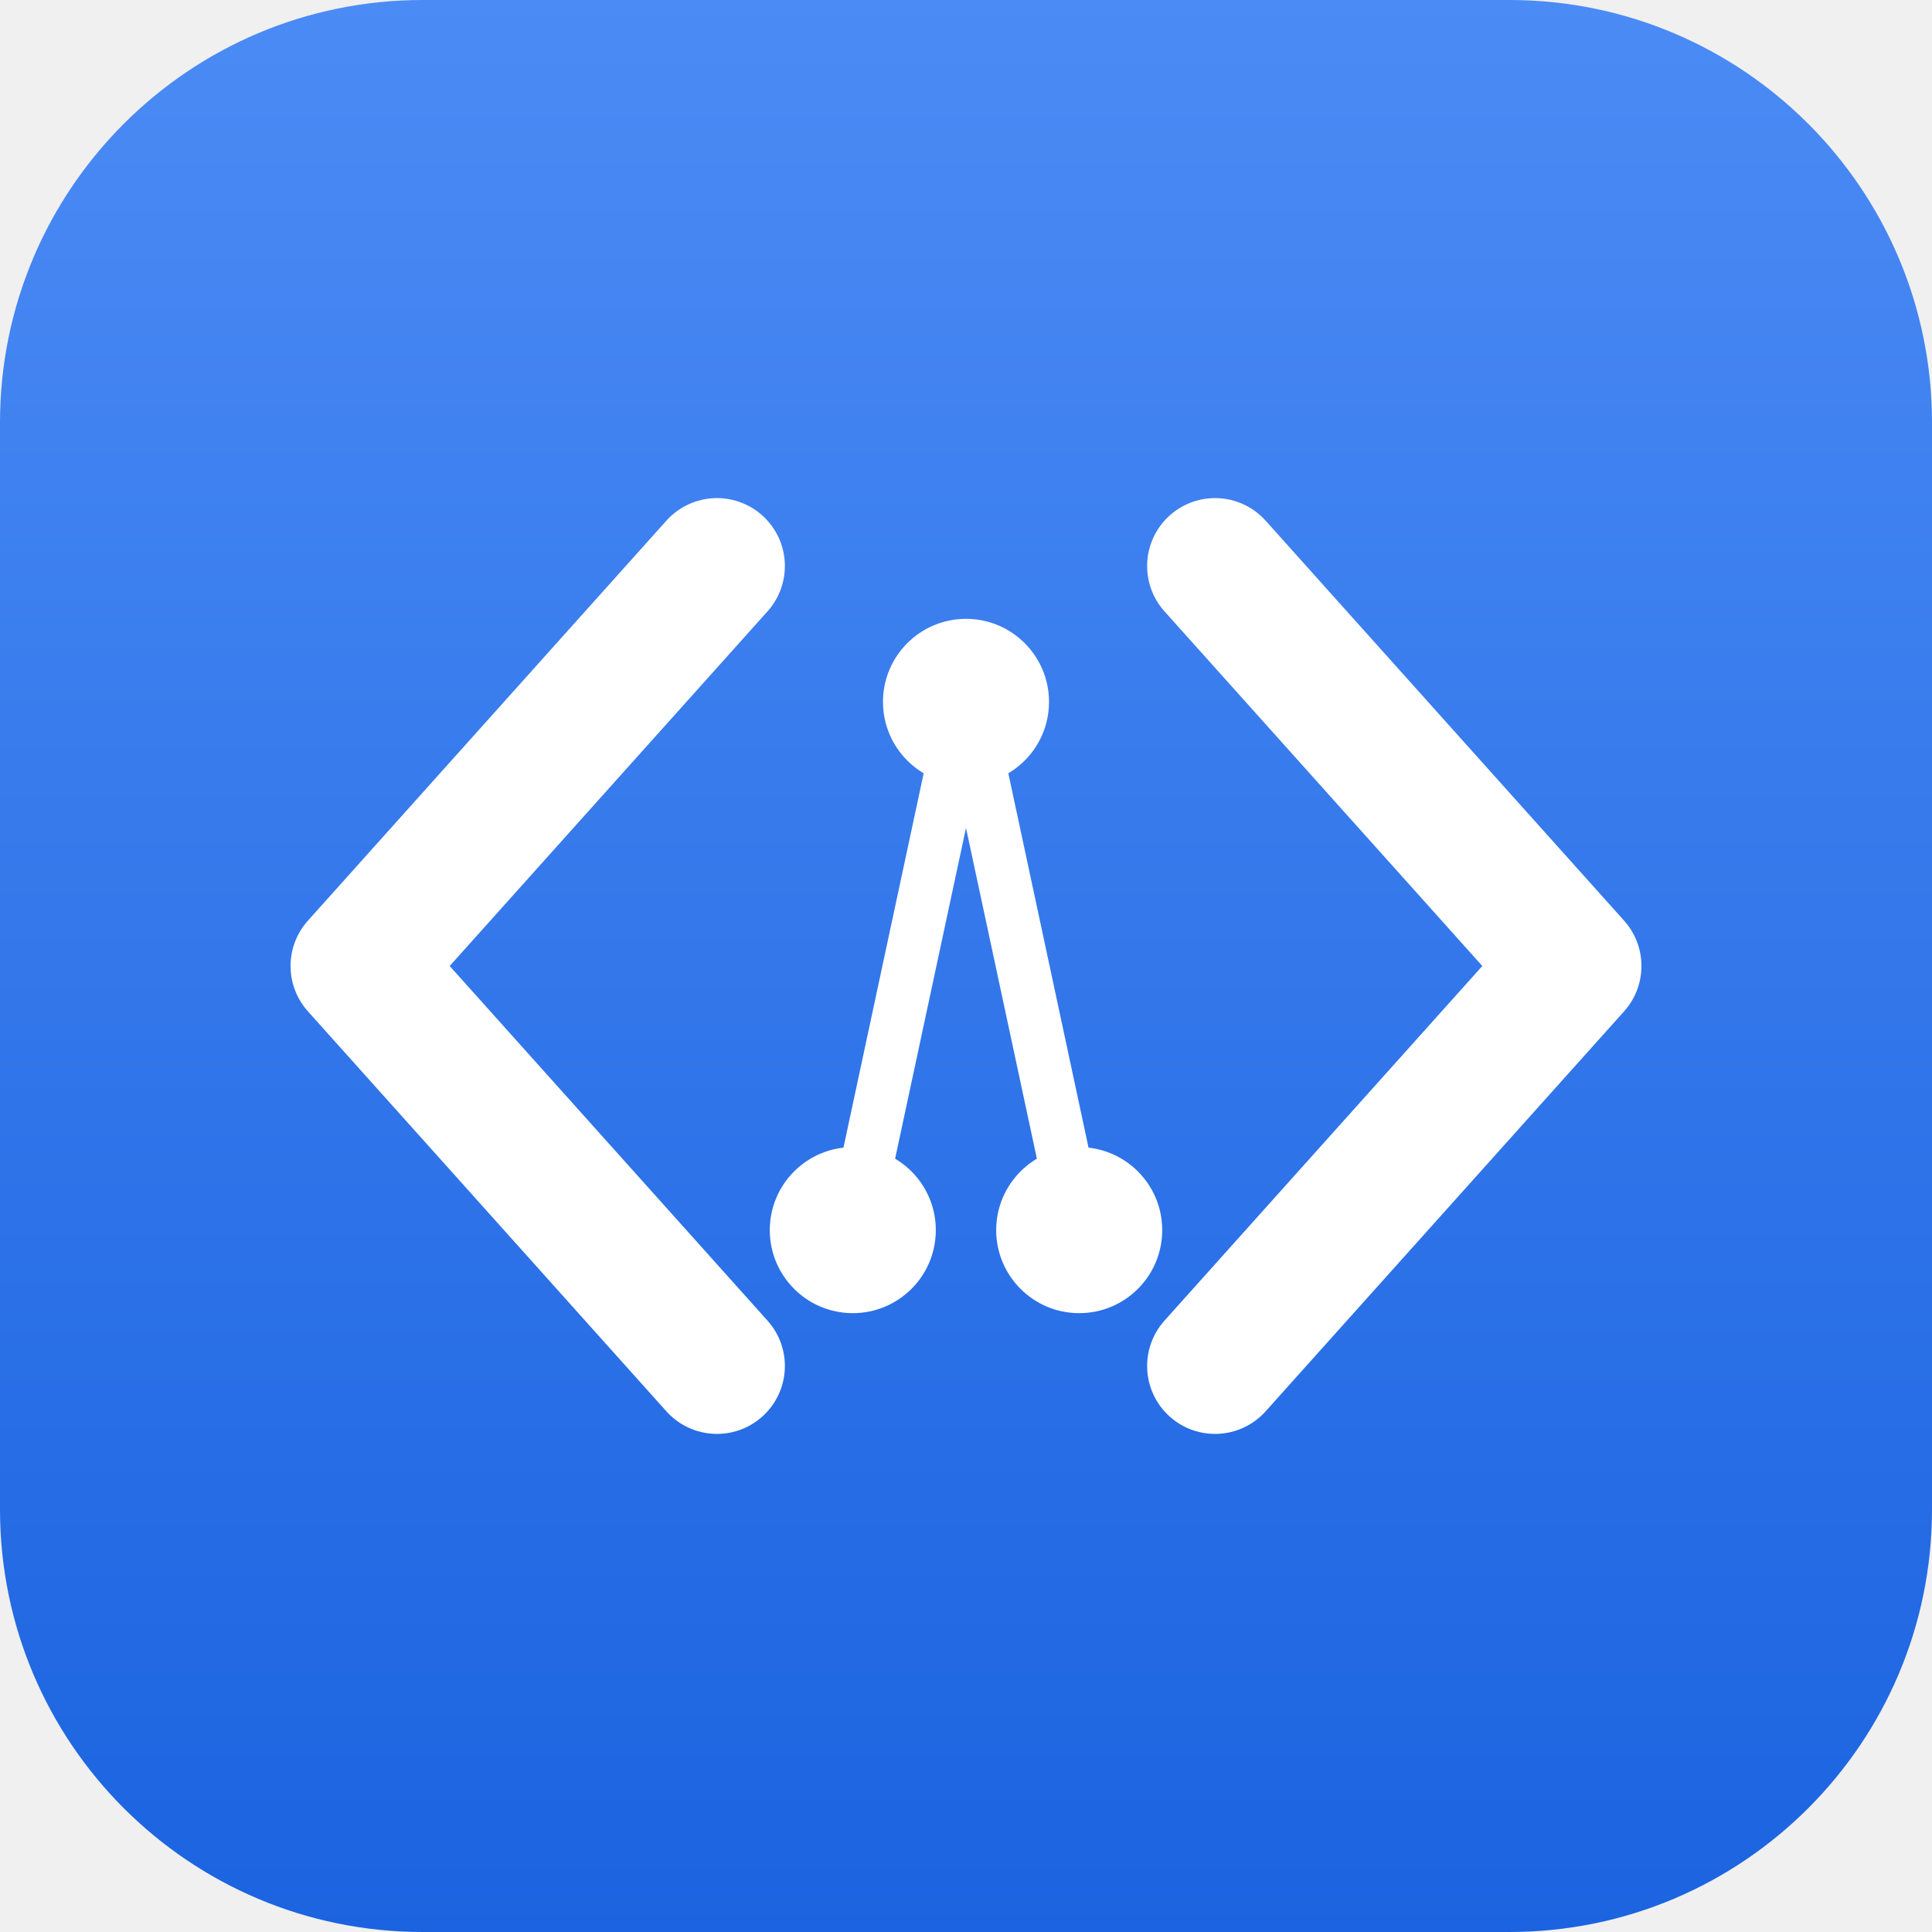
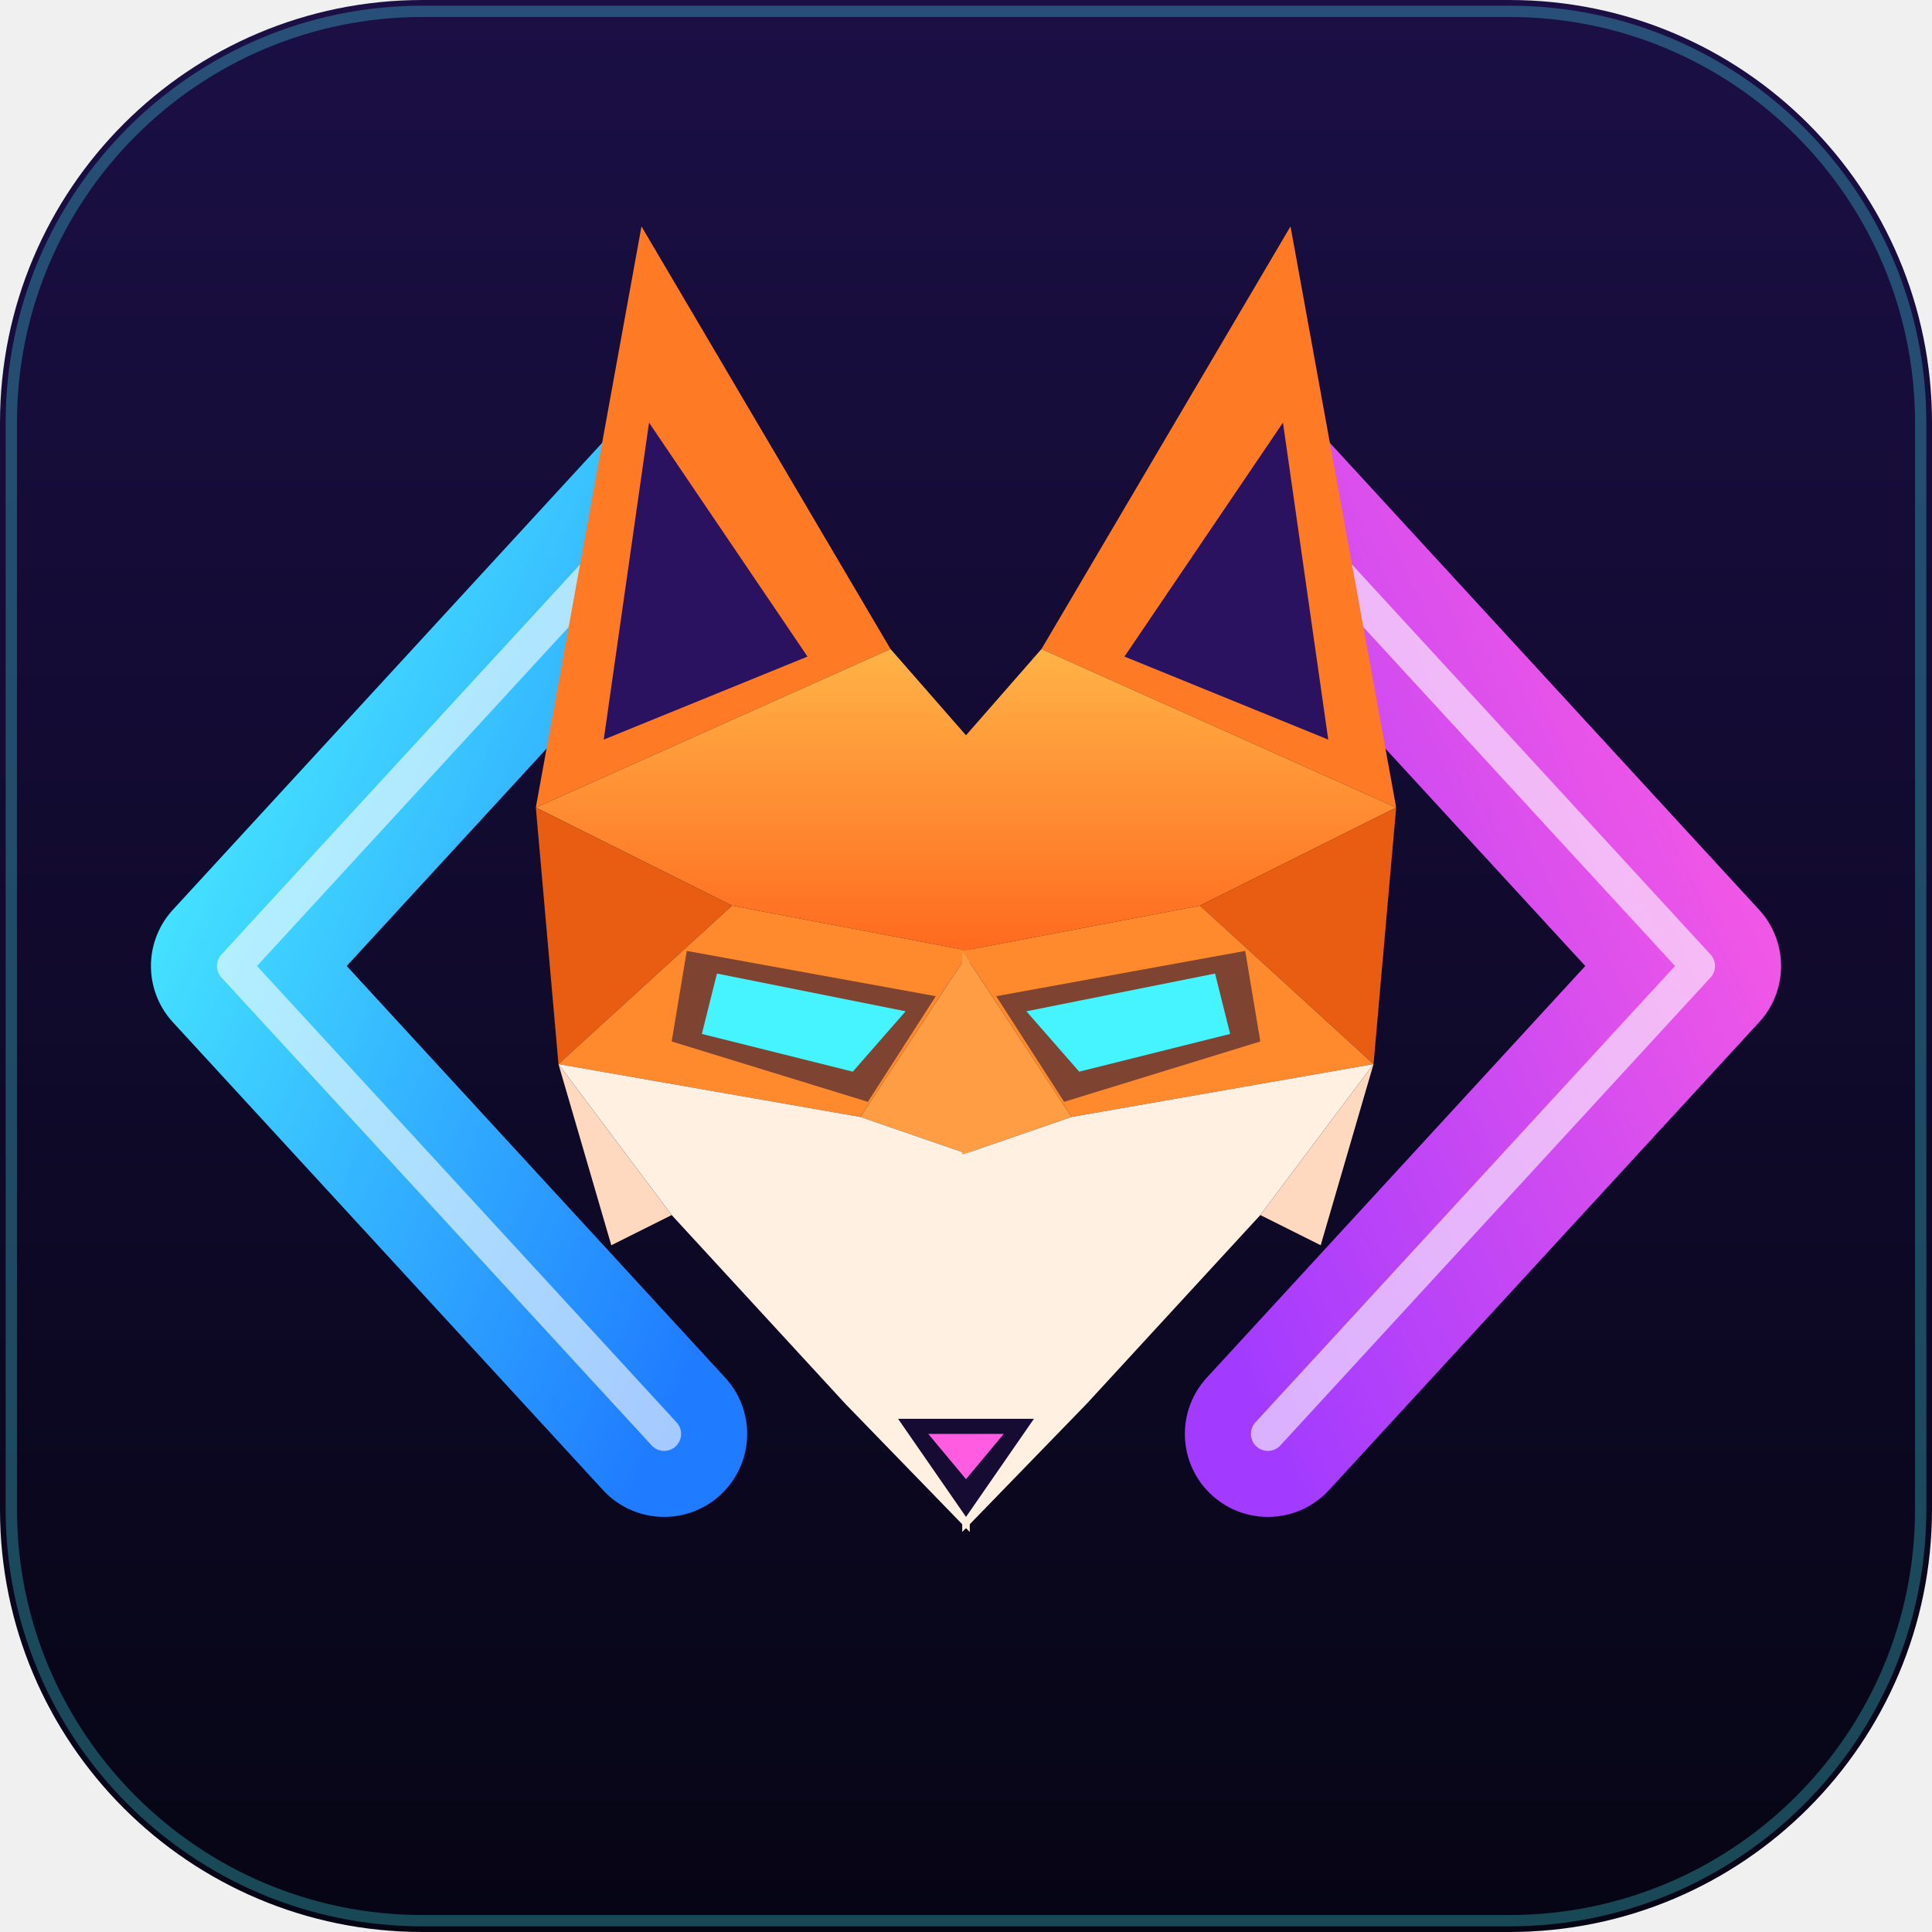
- <svg xmlns="http://www.w3.org/2000/svg" viewBox="0 0 512 512" width="512" height="512">
+ <svg xmlns="http://www.w3.org/2000/svg" width="512" height="512" viewBox="0 0 512 512">
  <defs>
-     <linearGradient id="field" x1="0" y1="0" x2="0" y2="1">
-       <stop offset="0" stop-color="#4B8BF5" />
-       <stop offset="1" stop-color="#1B63E0" />
+     <linearGradient id="tile" x1="0" y1="0" x2="0" y2="1">
+       <stop offset="0" stop-color="#1b0f45" />
+       <stop offset="1" stop-color="#060514" />
+     </linearGradient>
+     <linearGradient id="cy" x1="0" y1="0" x2="1" y2="1">
+       <stop offset="0" stop-color="#4af2ff" />
+       <stop offset="1" stop-color="#1f7bff" />
+     </linearGradient>
+     <linearGradient id="mg" x1="1" y1="0" x2="0" y2="1">
+       <stop offset="0" stop-color="#ff5ce1" />
+       <stop offset="1" stop-color="#a23bff" />
+     </linearGradient>
+     <linearGradient id="or" x1="0" y1="0" x2="0" y2="1">
+       <stop offset="0" stop-color="#ffb347" />
+       <stop offset="1" stop-color="#ff6a1f" />
    </linearGradient>
  </defs>
-   <rect width="512" height="512" rx="112" fill="url(#field)" />
-   <g fill="none" stroke="#FFFFFF" stroke-linecap="round" stroke-linejoin="round">
-     <path d="M190 150 L95 256 L190 362" stroke-width="36" />
-     <path d="M322 150 L417 256 L322 362" stroke-width="36" />
-     <path d="M256 186 L226 326 M256 186 L286 326" stroke-width="14" />
+   <rect width="512" height="512" rx="112" fill="url(#tile)" />
+   <rect x="3" y="3" width="506" height="506" rx="109" fill="none" stroke="#4af2ff" stroke-opacity="0.28" stroke-width="3" />
+   <g fill="none" stroke-width="44" stroke-linecap="round" stroke-linejoin="round">
+     <path d="M176 132 L62 256 L176 380" stroke="url(#cy)" />
+     <path d="M336 132 L450 256 L336 380" stroke="url(#mg)" />
  </g>
-   <g fill="#FFFFFF">
-     <circle cx="256" cy="186" r="22" />
-     <circle cx="226" cy="326" r="22" />
-     <circle cx="286" cy="326" r="22" />
+   <g fill="none" stroke-width="9" stroke-linecap="round" stroke-linejoin="round" stroke="#ffffff" stroke-opacity="0.6">
+     <path d="M176 132 L62 256 L176 380" />
+     <path d="M336 132 L450 256 L336 380" />
  </g>
+   <defs>
+     <g id="half">
+       <path d="M170 60 L142 214 L236 172 Z" fill="#ff7a24" />
+       <path d="M172 112 L160 196 L214 174 Z" fill="#2a1260" />
+       <path d="M142 214 L236 172 L257 196 L257 252 L194 240 Z" fill="url(#or)" />
+       <path d="M142 214 L194 240 L148 282 Z" fill="#e85d12" />
+       <path d="M194 240 L257 252 L228 296 L148 282 Z" fill="#ff8a2e" />
+       <path d="M228 296 L257 252 L257 306 Z" fill="#ff9d44" />
+       <path d="M148 282 L228 296 L257 306 L257 406 L224 372 L178 322 Z" fill="#fff0e2" />
+       <path d="M148 282 L178 322 L162 330 Z" fill="#ffd9bf" />
+       <path d="M182 252 L248 264 L230 292 L178 276 Z" fill="#150b33" fill-opacity="0.55" />
+       <path d="M190 258 L240 268 L226 284 L186 274 Z" fill="#46f4ff" />
+     </g>
+   </defs>
+   <use href="#half" />
+   <use href="#half" transform="translate(512 0) scale(-1 1)" />
+   <path d="M238 376 L274 376 L256 402 Z" fill="#150b33" />
+   <path d="M246 380 L266 380 L256 392 Z" fill="#ff5ce1" />
</svg>
